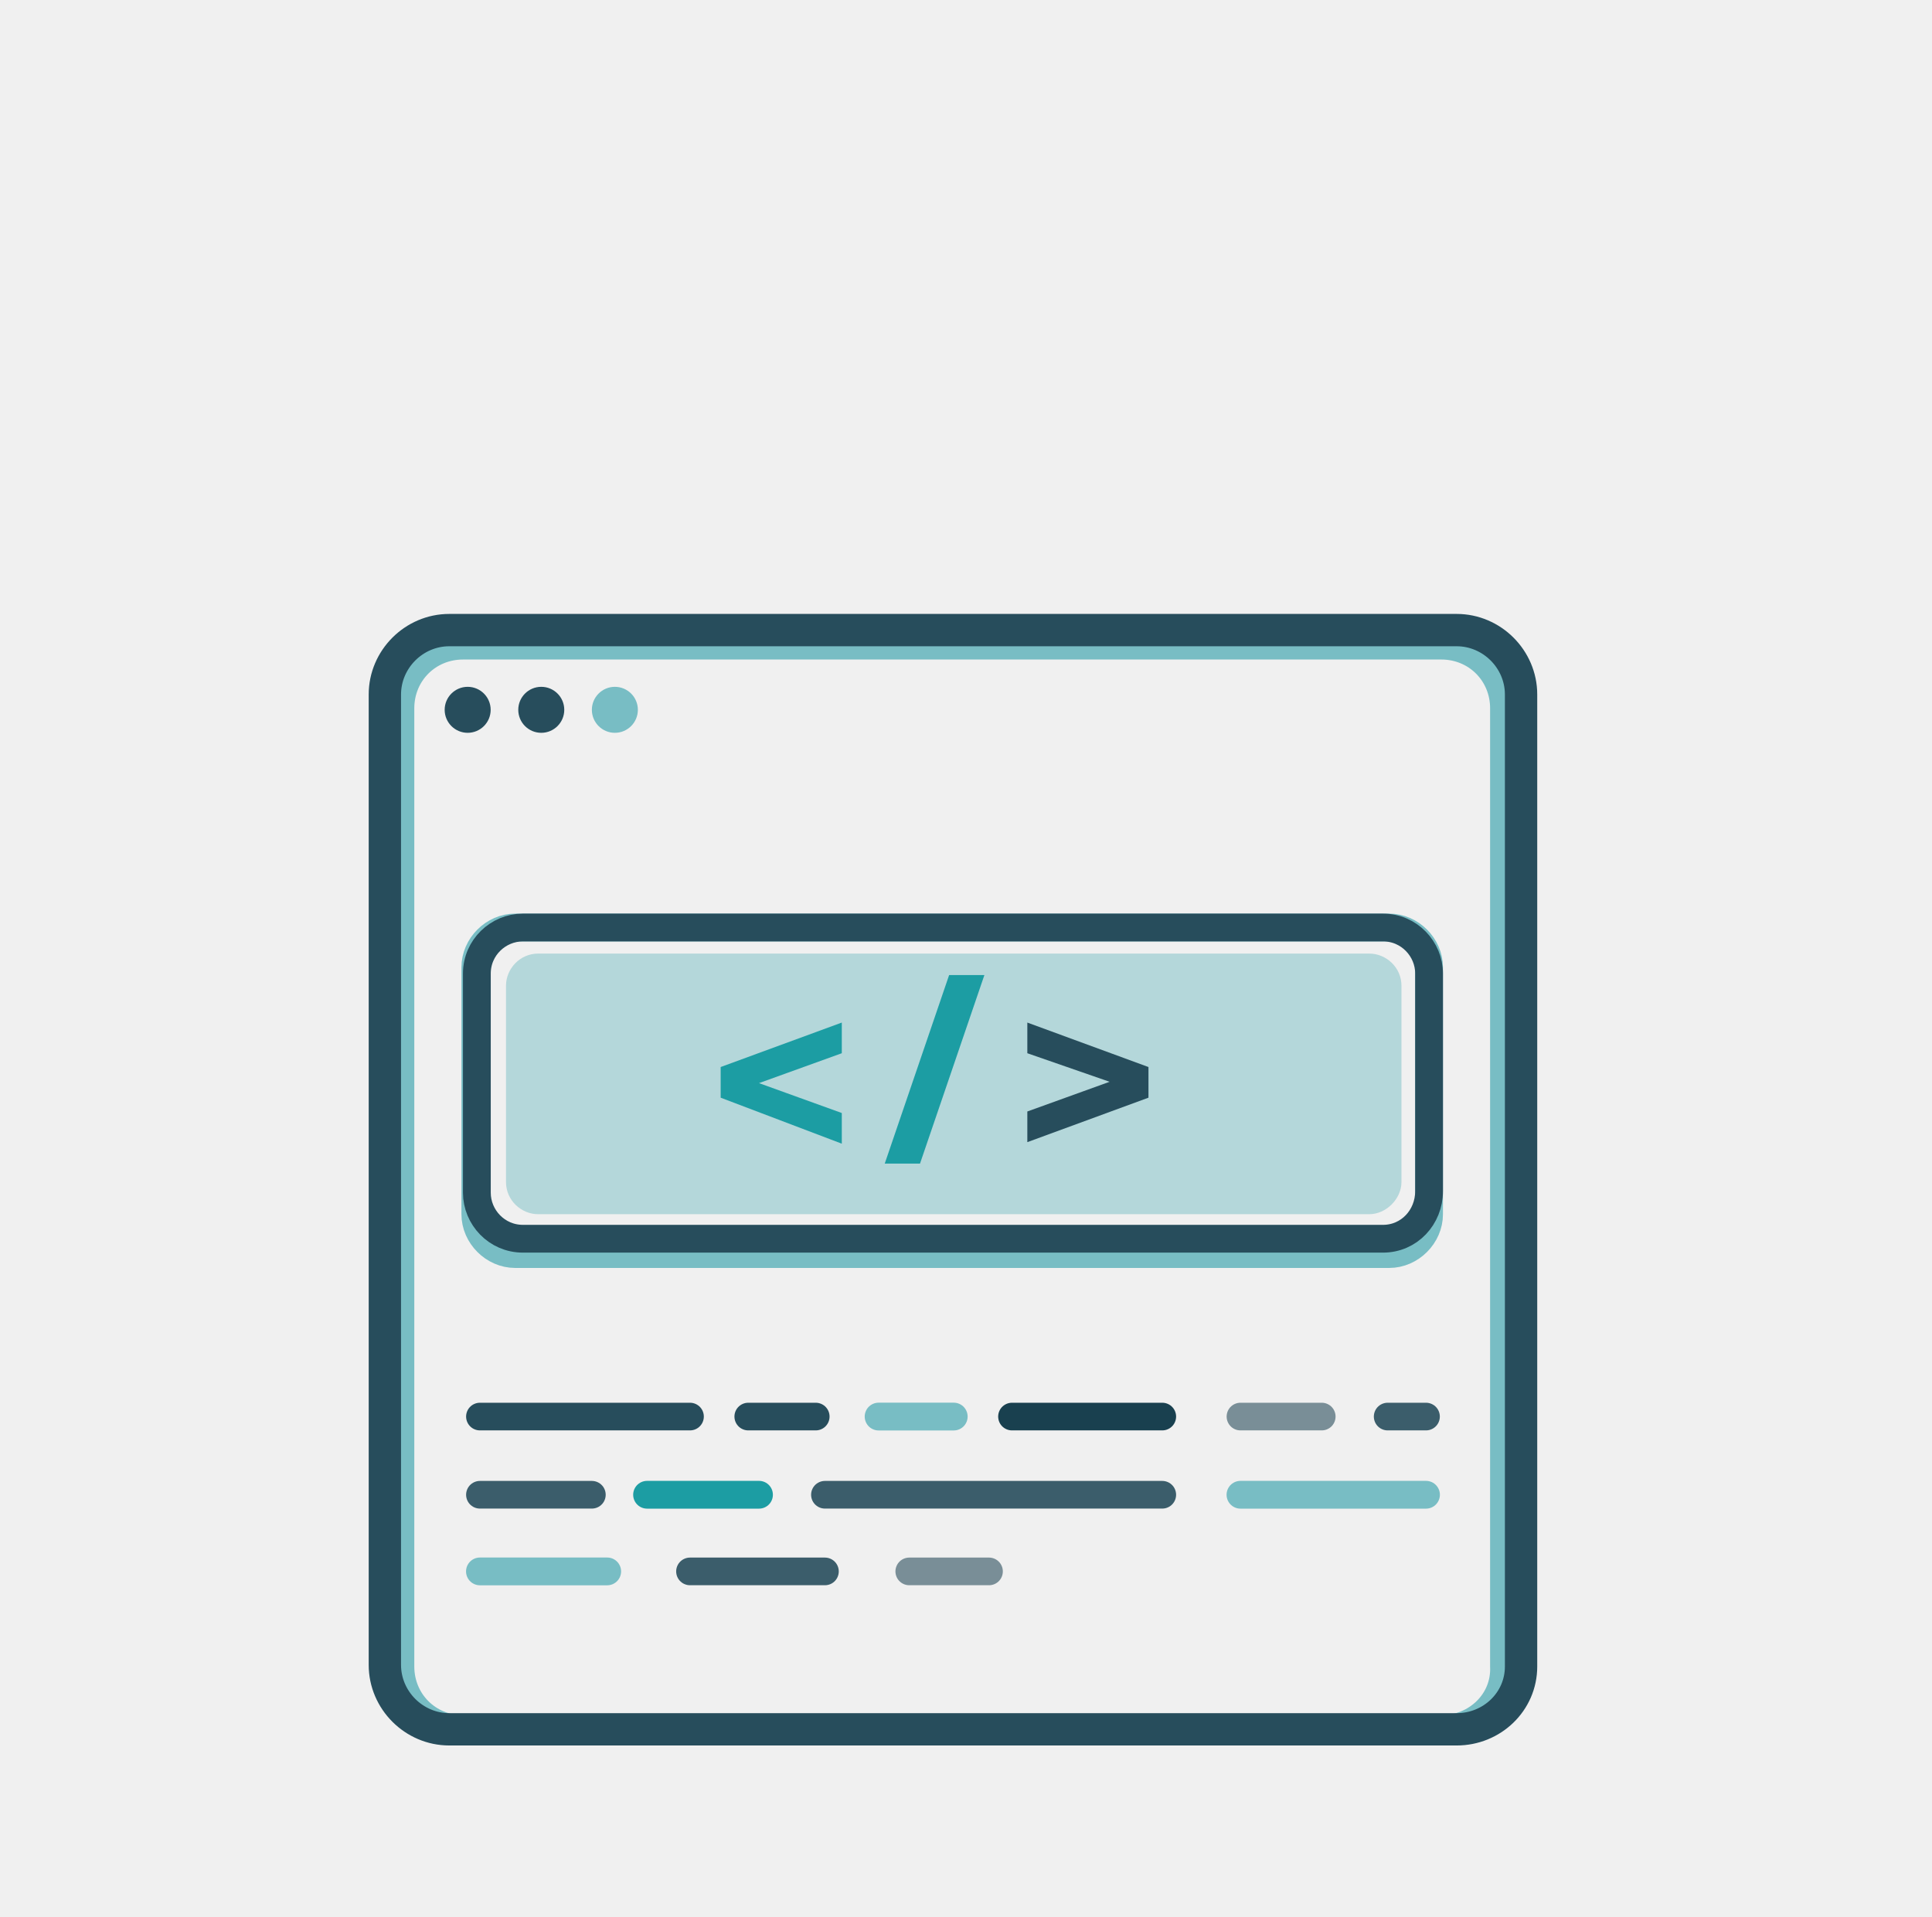
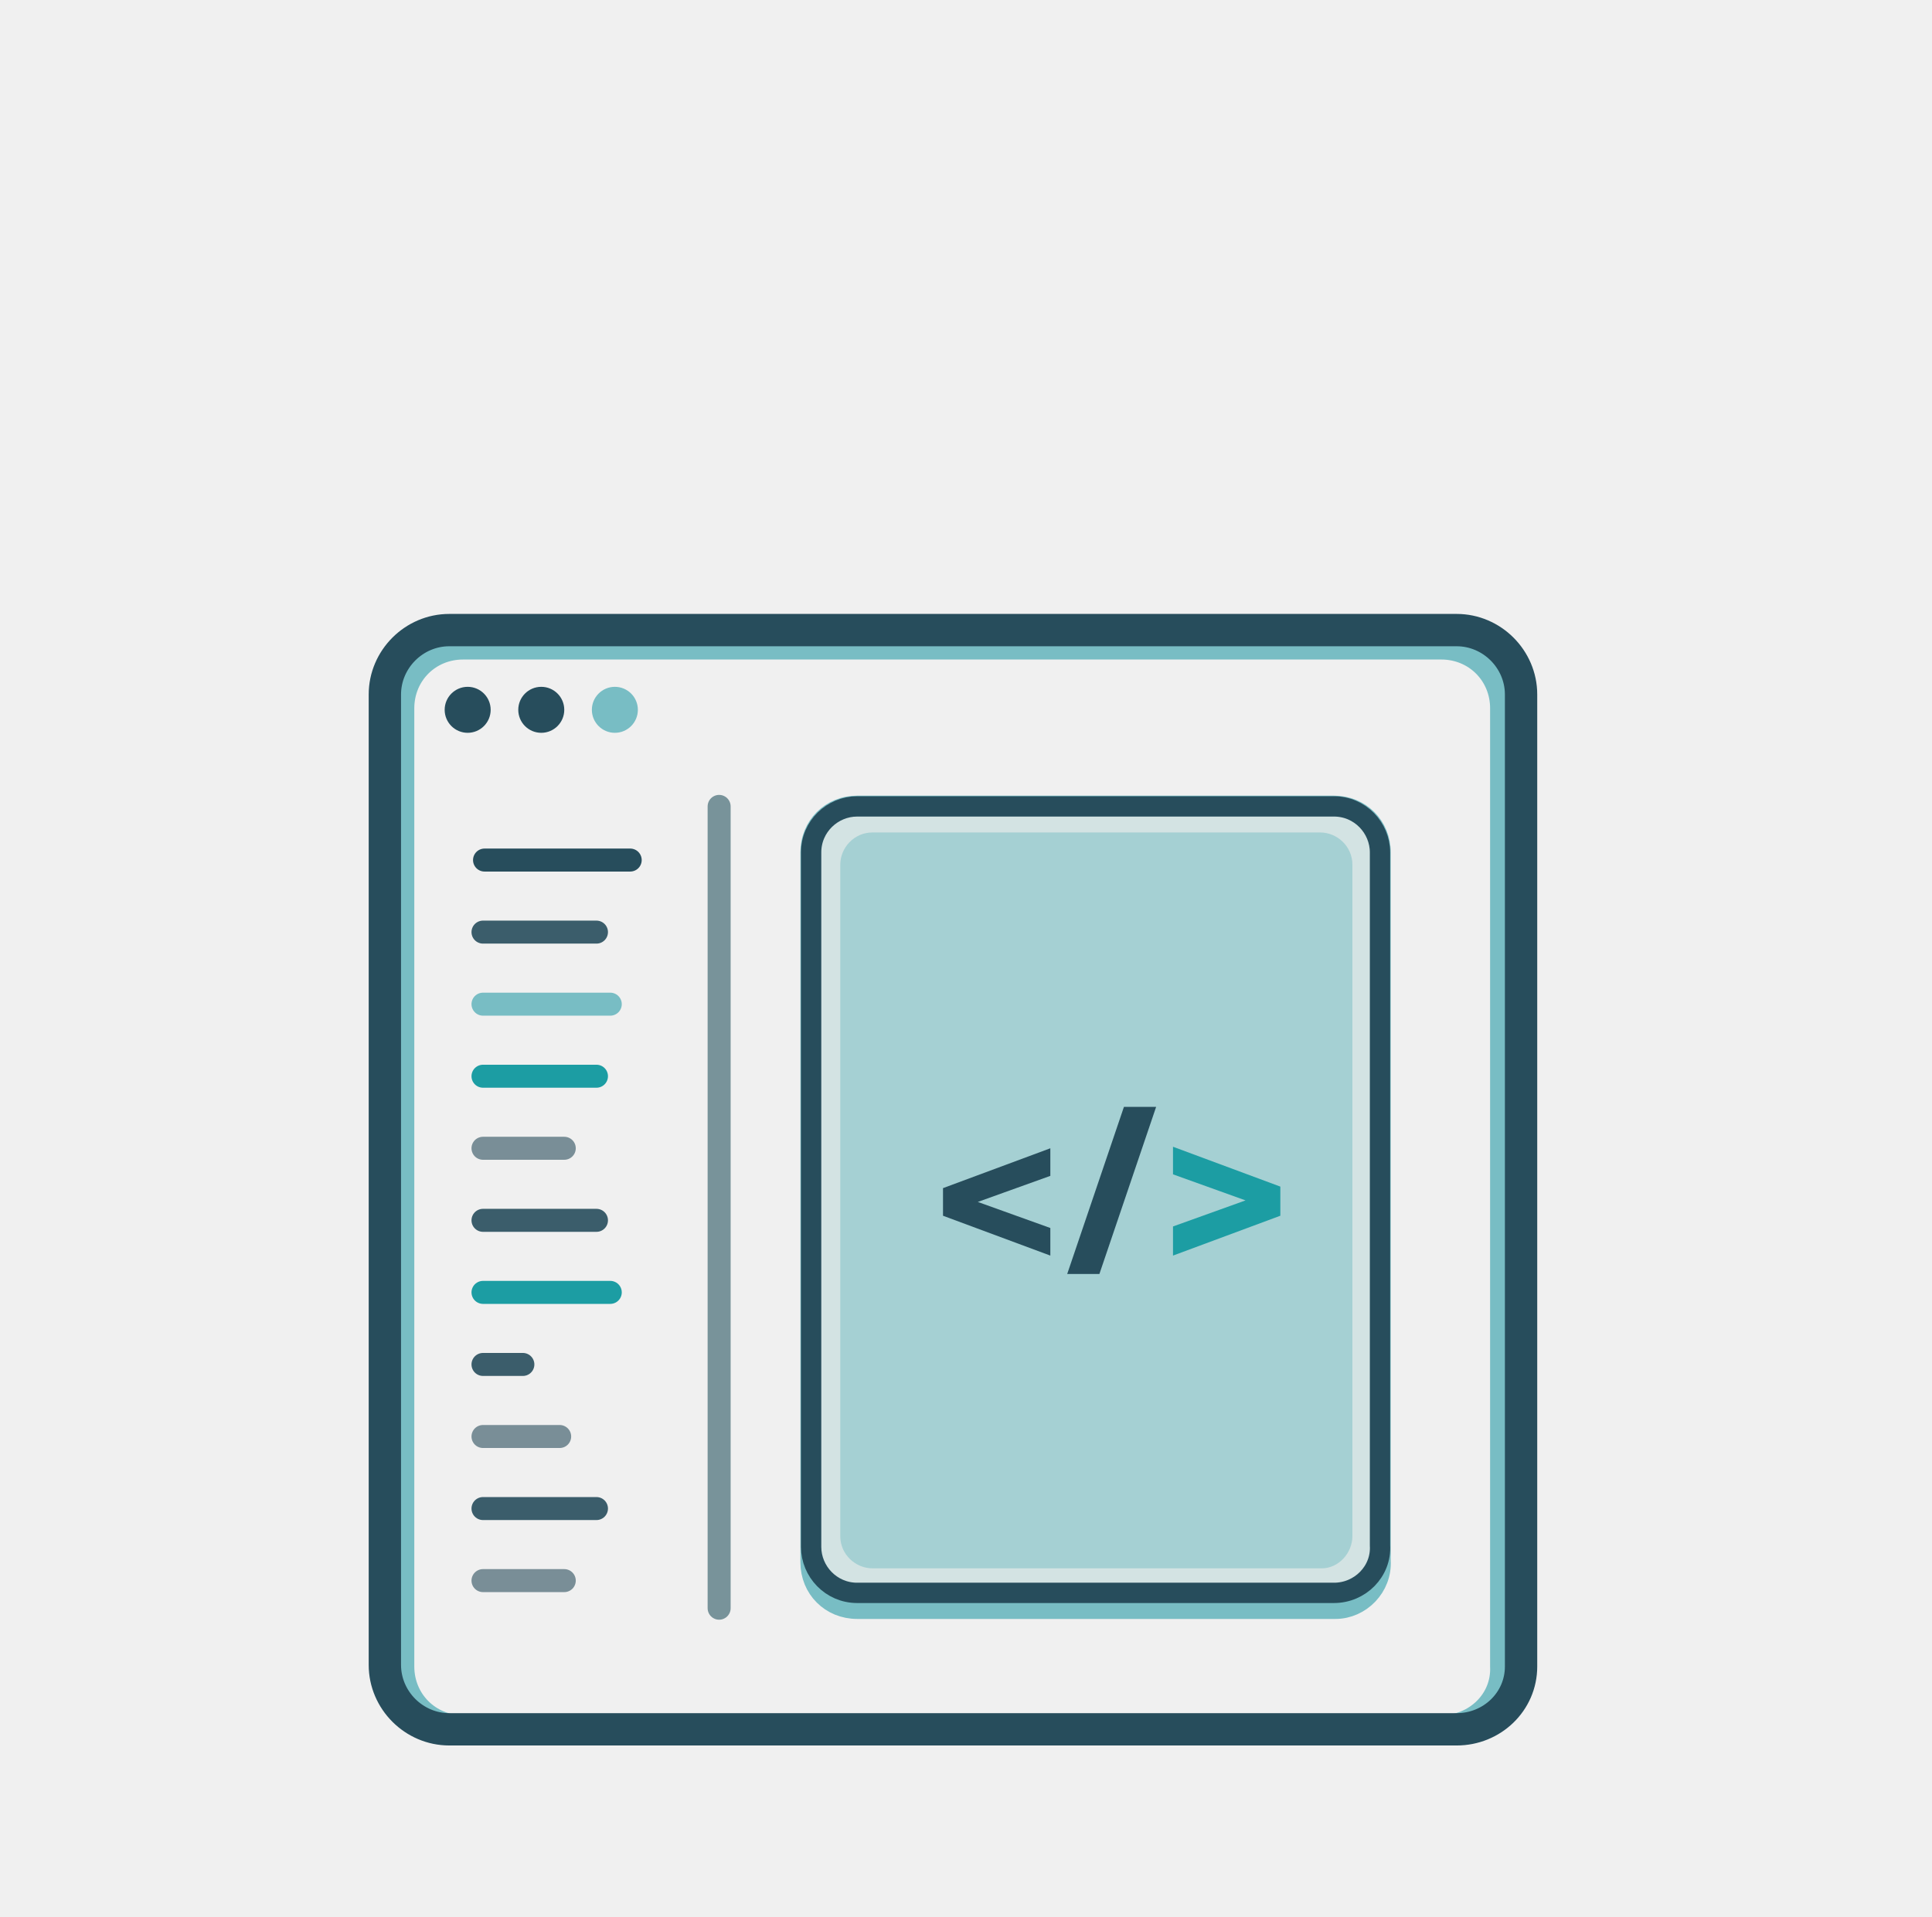
<svg xmlns="http://www.w3.org/2000/svg" width="126" height="125" viewBox="0 0 126 125" fill="none">
  <g clip-path="url(#clip0)">
    <path d="M94 112.8H30.2C27.9 112.8 26.1 111 26.1 108.7V46.2C26.1 43.9 27.9 42.1 30.2 42.1H94C96.3 42.1 98.1 43.9 98.1 46.2V108.7C98.2 111 96.3 112.8 94 112.8Z" stroke="#78BDC4" stroke-width="1.839" stroke-miterlimit="10" />
    <path d="M95 112.8H29.3C27 112.8 25.1 110.9 25.1 108.6V45.3C25.1 43 27 41.1 29.3 41.1H95C97.3 41.1 99.2 43 99.2 45.3V108.7C99.2 111 97.3 112.8 95 112.8Z" stroke="#274D5C" stroke-width="2.109" stroke-miterlimit="10" />
    <path d="M30.5 47.8C31.328 47.8 32 47.128 32 46.3C32 45.472 31.328 44.8 30.5 44.8C29.672 44.8 29 45.472 29 46.3C29 47.128 29.672 47.8 30.5 47.8Z" fill="#274D5C" />
    <path d="M35.3 47.8C36.128 47.8 36.8 47.128 36.8 46.3C36.8 45.472 36.128 44.8 35.3 44.8C34.471 44.8 33.8 45.472 33.8 46.3C33.8 47.128 34.471 47.8 35.3 47.8Z" fill="#274D5C" />
    <path d="M40.1 47.8C40.928 47.8 41.6 47.128 41.6 46.3C41.6 45.472 40.928 44.8 40.1 44.8C39.272 44.8 38.6 45.472 38.6 46.3C38.6 47.128 39.272 47.8 40.1 47.8Z" fill="#78BDC4" />
-     <path d="M31.3 92.4H45" stroke="#274D5C" stroke-width="1.804" stroke-miterlimit="10" stroke-linecap="round" />
-     <path d="M48.8 92.4H53.2" stroke="#274D5C" stroke-width="1.804" stroke-miterlimit="10" stroke-linecap="round" />
-     <path d="M57.3 92.4H62.2" stroke="#78BDC4" stroke-width="1.812" stroke-miterlimit="10" stroke-linecap="round" />
-     <path opacity="0.9" d="M66 92.4H75.8" stroke="#012C3D" stroke-width="1.804" stroke-miterlimit="10" stroke-linecap="round" />
-     <path opacity="0.9" d="M53.8 97.5H75.8" stroke="#274D5C" stroke-width="1.804" stroke-miterlimit="10" stroke-linecap="round" />
-     <path opacity="0.9" d="M31.3 97.5H38.6" stroke="#274D5C" stroke-width="1.804" stroke-miterlimit="10" stroke-linecap="round" />
-     <path d="M42.2 97.5H49.5" stroke="#1C9DA3" stroke-width="1.812" stroke-miterlimit="10" stroke-linecap="round" />
-     <path opacity="0.9" d="M45 102.5H53.8" stroke="#274D5C" stroke-width="1.804" stroke-miterlimit="10" stroke-linecap="round" />
-     <path d="M80.9 97.5H93" stroke="#78BDC4" stroke-width="1.812" stroke-miterlimit="10" stroke-linecap="round" />
-     <path opacity="0.5" d="M80.9 92.4H86.2" stroke="#012C3D" stroke-width="1.804" stroke-miterlimit="10" stroke-linecap="round" />
-     <path opacity="0.5" d="M59.3 102.5H64.5" stroke="#012C3D" stroke-width="1.804" stroke-miterlimit="10" stroke-linecap="round" />
-     <path d="M31.3 102.5H39.6" stroke="#78BDC4" stroke-width="1.812" stroke-miterlimit="10" stroke-linecap="round" />
-     <path opacity="0.9" d="M90.5 92.4H93" stroke="#274D5C" stroke-width="1.804" stroke-miterlimit="10" stroke-linecap="round" />
-     <path d="M90.6 81.8H33.6C32.2 81.8 31 80.6 31 79.2V63.1C31 61.7 32.2 60.5 33.6 60.5H90.6C92 60.5 93.2 61.7 93.2 63.1V79.2C93.2 80.6 92 81.8 90.6 81.8Z" stroke="#78BDC4" stroke-width="1.812" stroke-miterlimit="10" />
-     <path d="M90.2 80.8H34.1C32.4 80.8 31.1 79.4 31.1 77.8V63.5C31.1 61.8 32.5 60.5 34.1 60.5H90.2C91.9 60.5 93.2 61.9 93.2 63.5V77.7C93.2 79.4 91.9 80.8 90.2 80.8Z" stroke="#274D5C" stroke-width="1.812" stroke-miterlimit="10" />
-     <path opacity="0.5" d="M89.3 79.2H35.1C34 79.2 33 78.3 33 77.1V64.3C33 63.2 33.9 62.2 35.1 62.2H89.3C90.4 62.2 91.4 63.1 91.4 64.3V77.1C91.4 78.2 90.4 79.2 89.3 79.2Z" fill="#78BDC4" />
-     <path d="M47 71.6V69.6L54.9 66.7V68.7L47.7 71.3V70L54.9 72.6V74.6L47 71.6Z" fill="#1C9DA3" />
-     <path d="M60 75.9H57.7L61.9 63.6H64.2L60 75.9Z" fill="#1C9DA3" />
-     <path d="M74.9 71.6L67 74.5V72.5L74.2 69.9V71.2L67 68.7V66.7L74.9 69.6V71.6Z" fill="#274D5C" />
+     <path d="M87.1 104.9H55.9C54.2 104.9 52.9 103.6 52.9 101.9V55.6C52.9 53.9 54.2 52.6 55.9 52.6H87C88.7 52.6 90 53.9 90 55.6V101.8C90.1 103.5 88.7 104.9 87.1 104.9Z" stroke="#78BDC4" stroke-width="1.4" stroke-miterlimit="10" />
+     <path d="M87 103.9H55.9C54.2 103.9 52.9 102.5 52.9 100.9V55.6C52.9 53.9 54.3 52.6 55.9 52.6H87C88.7 52.6 90 54 90 55.6V100.8C90.1 102.5 88.7 103.9 87 103.9Z" fill="#D3E3E3" stroke="#274D5C" stroke-width="1.325" stroke-miterlimit="10" />
+     <path opacity="0.5" d="M86.2 102.3H56.9C55.8 102.3 54.8 101.4 54.8 100.2V56.4C54.8 55.3 55.7 54.3 56.9 54.3H86.1C87.2 54.3 88.2 55.2 88.2 56.4V100.2C88.2 101.3 87.3 102.3 86.2 102.3Z" fill="#78BDC4" />
+     <path d="M61.5 79.3V77.5L68.5 74.9V76.7L62.1 79V77.8L68.5 80.1V81.9L61.5 79.3Z" fill="#274D5C" />
+     <path d="M71.7 83.1H69.6L73.3 72.2H75.4L71.7 83.1Z" fill="#274D5C" />
+     <path d="M83.5 79.3L76.5 81.9V80L82.9 77.7V78.9L76.5 76.6V74.8L83.5 77.4V79.3Z" fill="#1C9DA3" />
+     <path opacity="0.9" d="M46.9 52.6V104.9" stroke="#6A8890" stroke-width="1.5" stroke-miterlimit="10" stroke-linecap="round" />
+     <path d="M31.6 56.1H41.1" stroke="#274D5C" stroke-width="1.5" stroke-miterlimit="10" stroke-linecap="round" />
+     <path opacity="0.5" d="M31.5 93.7H36.5" stroke="#012C3D" stroke-width="1.5" stroke-miterlimit="10" stroke-linecap="round" />
+     <path opacity="0.9" d="M31.5 60.8H38.9" stroke="#274D5C" stroke-width="1.5" stroke-miterlimit="10" stroke-linecap="round" />
+     <path d="M31.5 70.2H38.9" stroke="#1C9DA3" stroke-width="1.5" stroke-miterlimit="10" stroke-linecap="round" />
+     <path opacity="0.5" d="M31.5 103.1H36.8" stroke="#012C3D" stroke-width="1.5" stroke-miterlimit="10" stroke-linecap="round" />
+     <path opacity="0.5" d="M31.5 74.9H36.8" stroke="#012C3D" stroke-width="1.5" stroke-miterlimit="10" stroke-linecap="round" />
+     <path d="M31.5 65.5H39.8" stroke="#78BDC4" stroke-width="1.5" stroke-miterlimit="10" stroke-linecap="round" />
+     <path opacity="0.9" d="M31.5 79.6H38.9" stroke="#274D5C" stroke-width="1.5" stroke-miterlimit="10" stroke-linecap="round" />
+     <path d="M31.5 84.3H39.8" stroke="#1C9DA3" stroke-width="1.5" stroke-miterlimit="10" stroke-linecap="round" />
+     <path opacity="0.9" d="M31.5 98.4H38.9" stroke="#274D5C" stroke-width="1.5" stroke-miterlimit="10" stroke-linecap="round" />
+     <path opacity="0.9" d="M31.5 89H34.1" stroke="#274D5C" stroke-width="1.5" stroke-miterlimit="10" stroke-linecap="round" />
  </g>
  <defs>
    <clipPath id="clip0">
      <rect x="24" y="40" width="76.3" height="73.9" fill="white" />
    </clipPath>
  </defs>
</svg>
